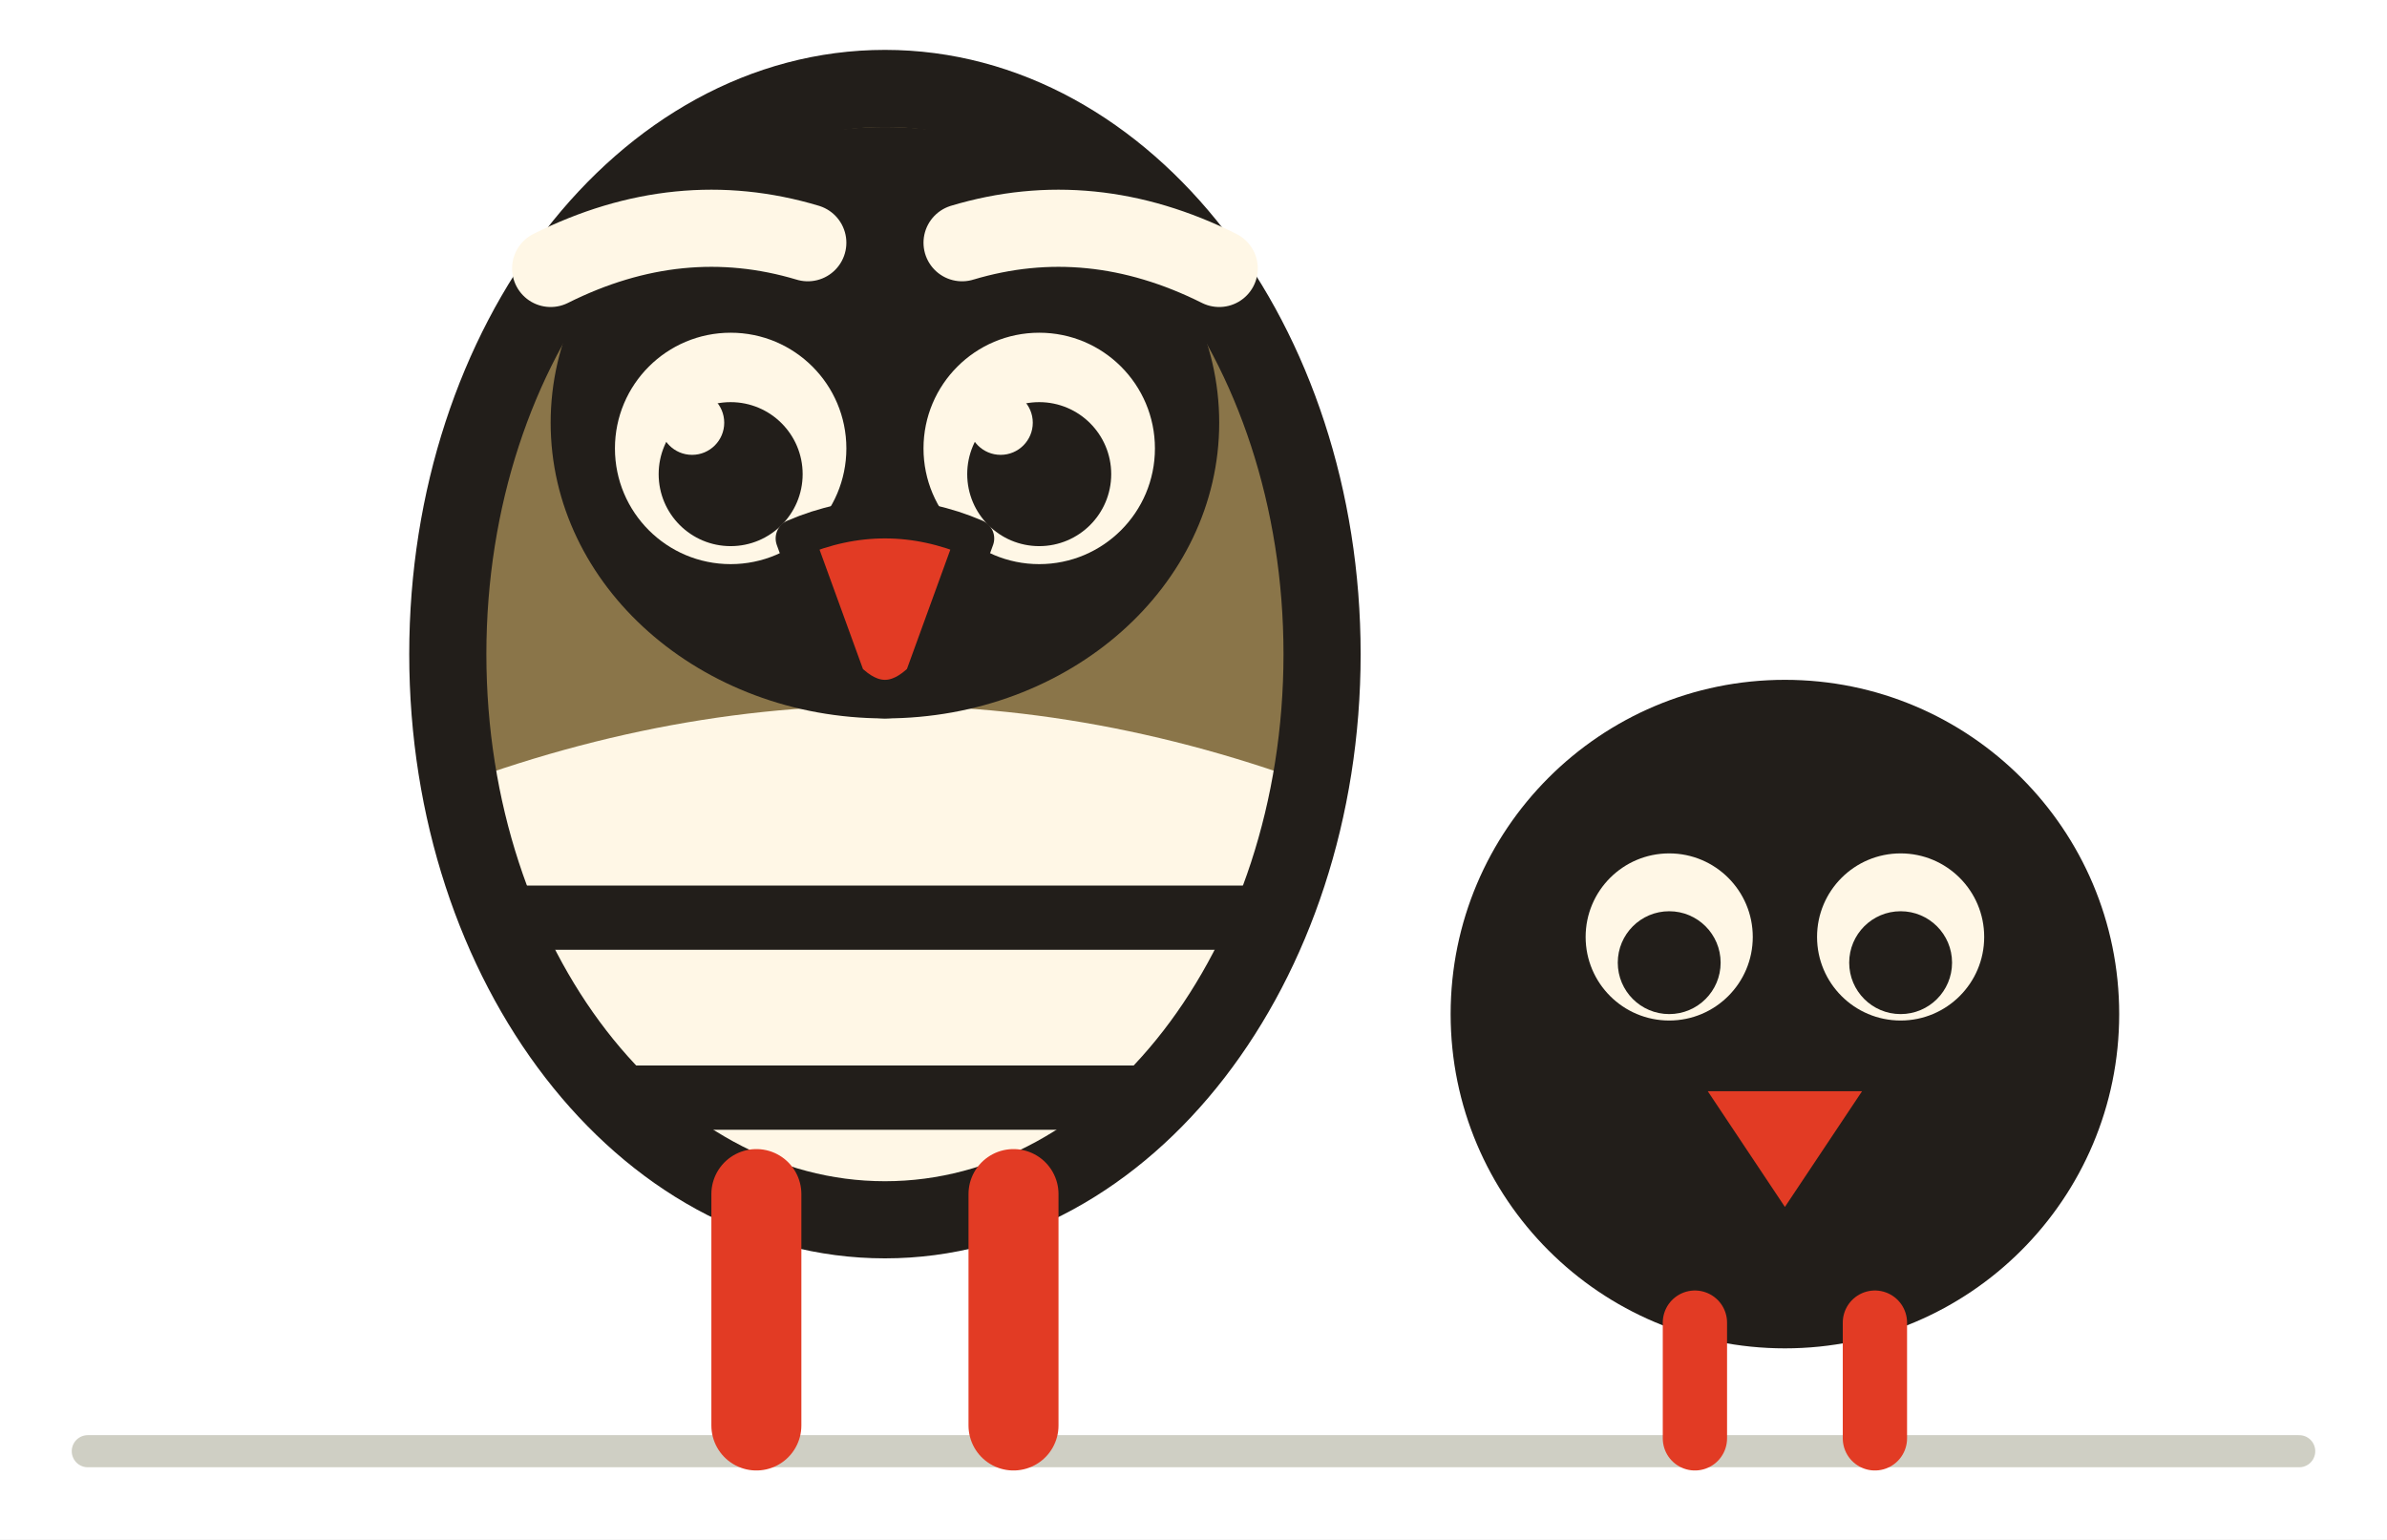
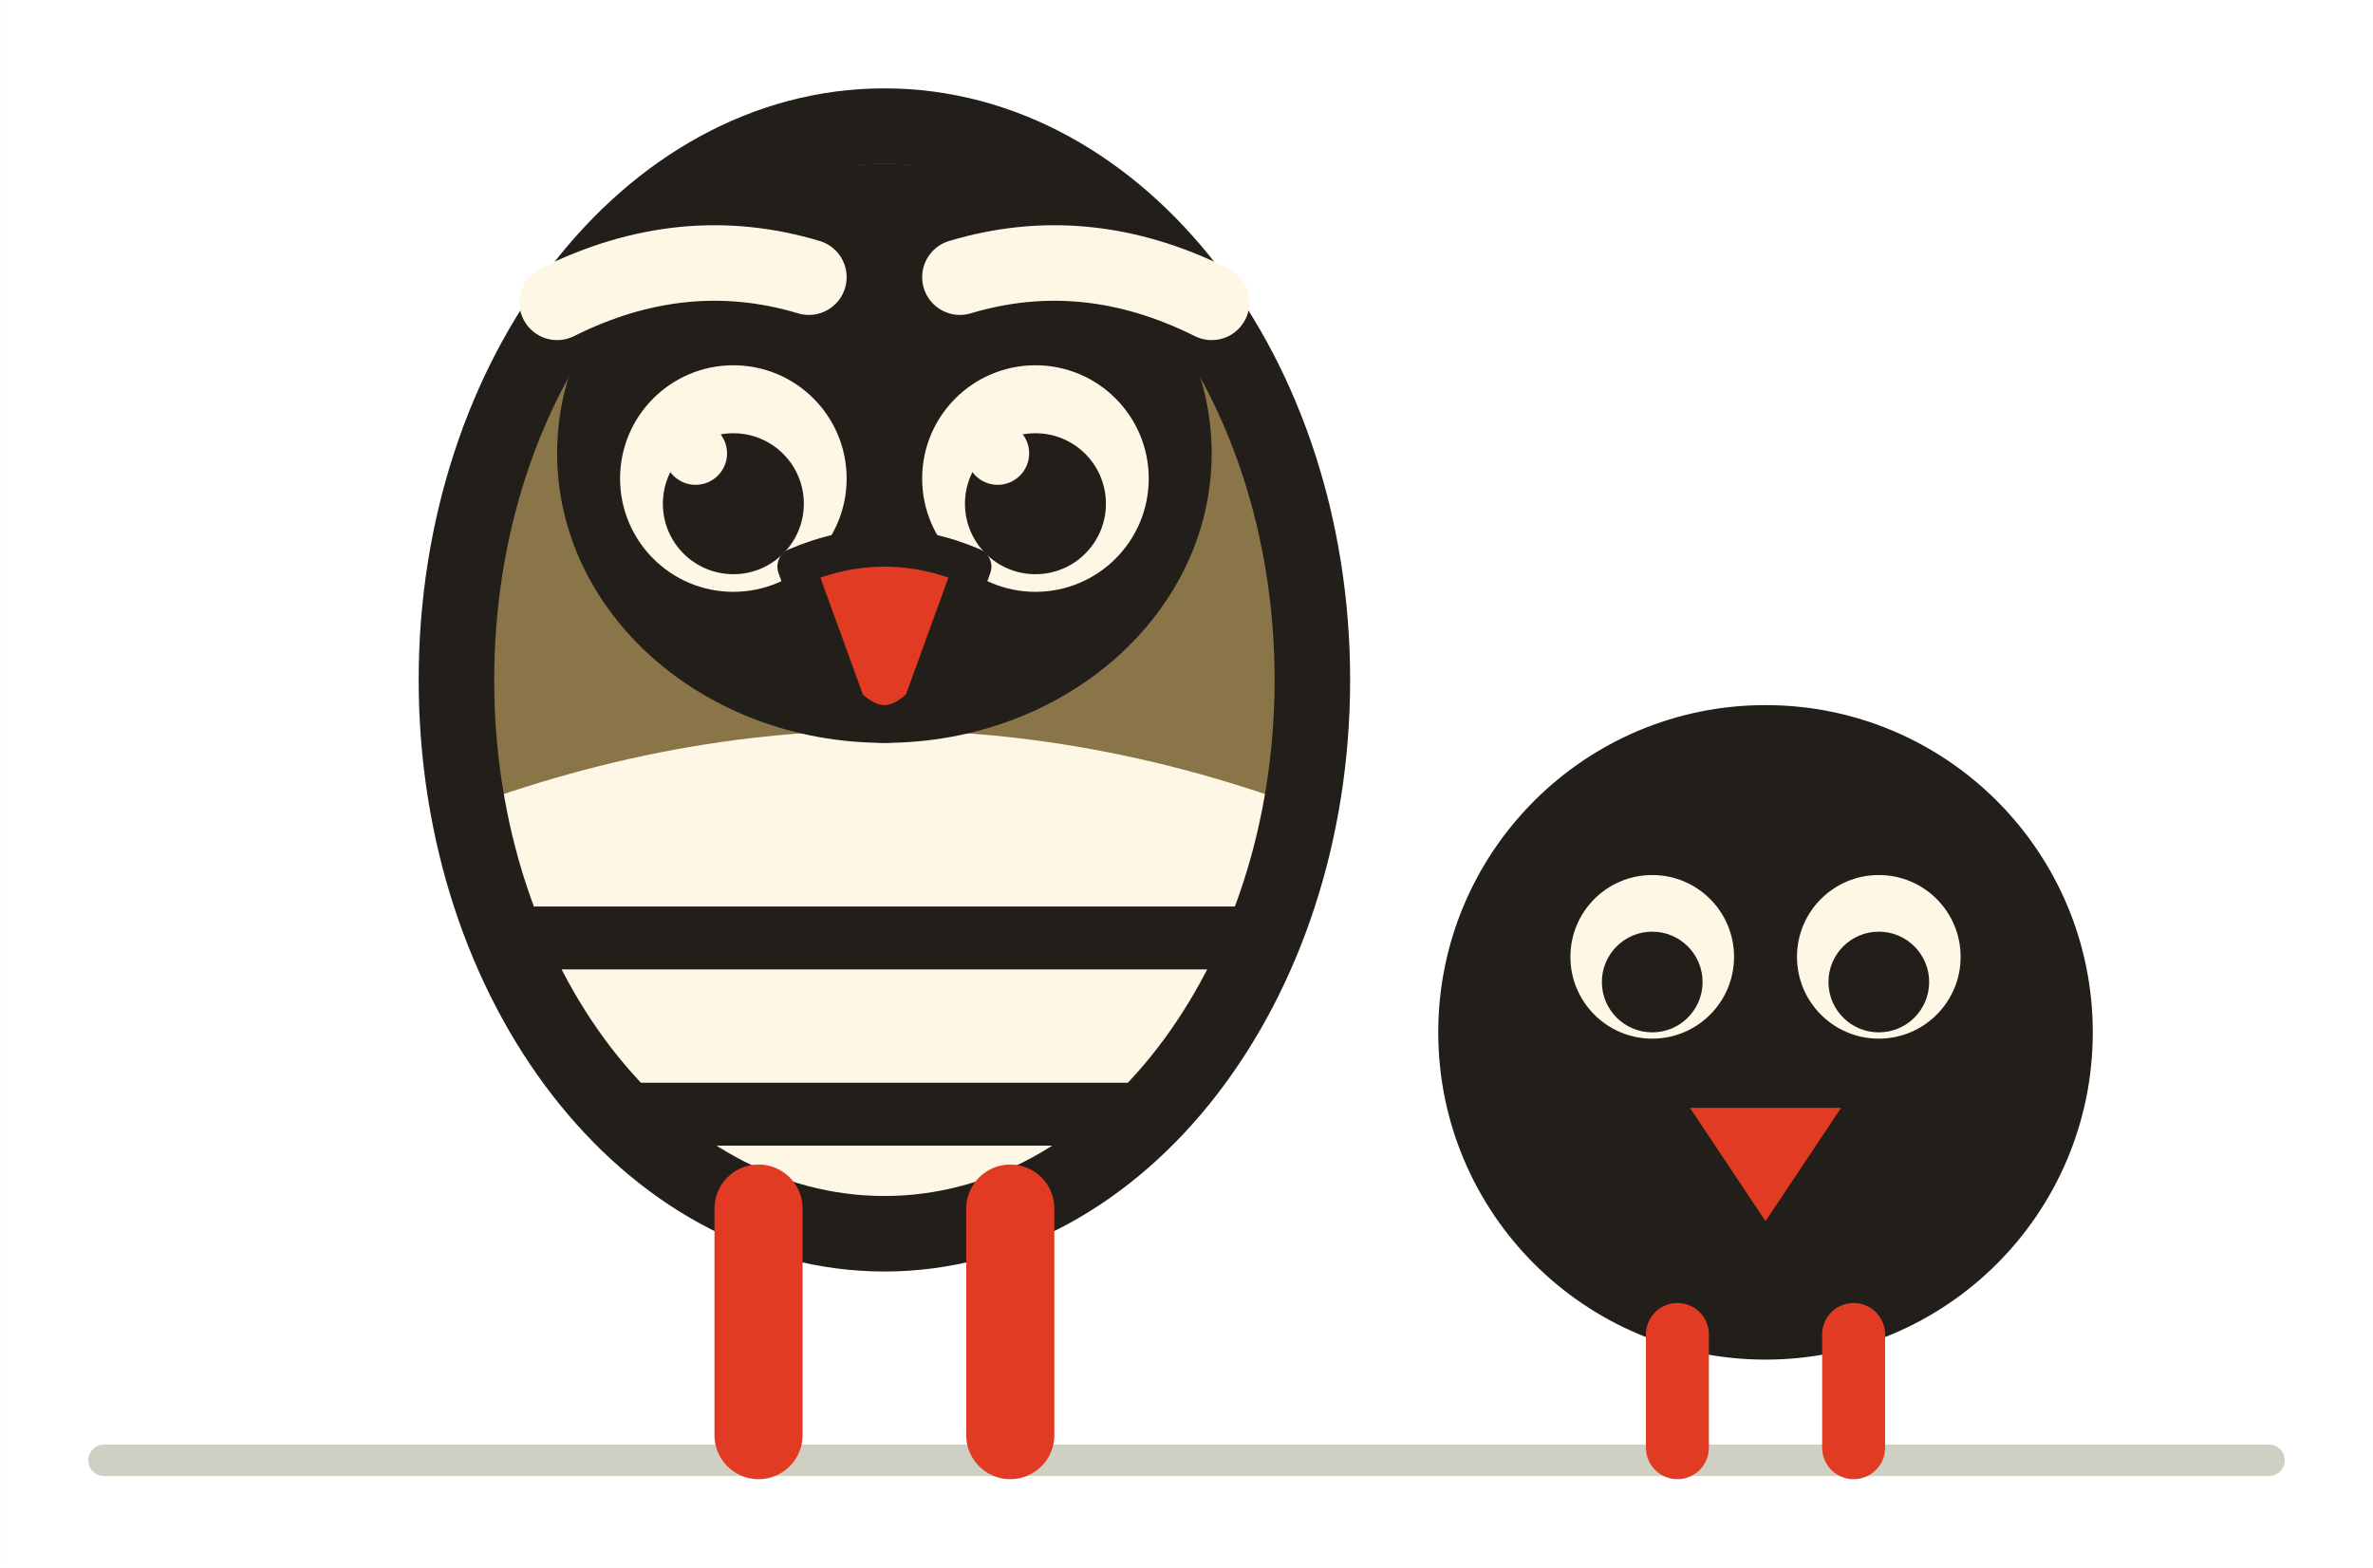
- <svg xmlns="http://www.w3.org/2000/svg" viewBox="7.17 55.12 185.66 119.75" width="1400" height="903">
+ <svg xmlns="http://www.w3.org/2000/svg" viewBox="5.76 51.98 188.48 124.56" width="1400" height="925">
  <defs>
    <clipPath id="pa">
      <ellipse cx="76" cy="106" rx="34" ry="44" />
    </clipPath>
  </defs>
-   <rect id="bg" x="7.17" y="55.12" width="185.66" height="119.75" fill="#FFFFFF" />
+   <rect id="bg" x="5.76" y="51.98" width="188.48" height="124.56" fill="#FFFFFF" />
  <path d="M14,168 L186,168" stroke="#CFCFC4" stroke-width="2.5" stroke-linecap="round" />
  <g>
    <ellipse cx="76" cy="106" rx="34" ry="44" fill="#8A7549" />
    <g clip-path="url(#pa)">
      <path d="M38,118 Q76,102 114,118 L114,156 L38,156 Z" fill="#FFF7E6" />
      <g fill="#221E1A">
        <rect x="38" y="124" width="76" height="5" rx="2.5" />
        <rect x="38" y="138" width="76" height="5" rx="2.5" />
      </g>
    </g>
    <ellipse cx="76" cy="106" rx="34" ry="44" fill="none" stroke="#221E1A" stroke-width="6" />
    <ellipse cx="76" cy="88" rx="26" ry="23" fill="#221E1A" />
    <g stroke="#FFF7E6" stroke-width="6" stroke-linecap="round" fill="none">
      <path d="M70,74 Q60,71 50,76" />
      <path d="M82,74 Q92,71 102,76" />
    </g>
    <circle cx="64" cy="90" r="9" fill="#FFF7E6" />
    <circle cx="88" cy="90" r="9" fill="#FFF7E6" />
    <circle cx="64" cy="92" r="5.6" fill="#221E1A" />
    <circle cx="88" cy="92" r="5.6" fill="#221E1A" />
    <circle cx="61" cy="88" r="2.5" fill="#FFF7E6" />
    <circle cx="85" cy="88" r="2.5" fill="#FFF7E6" />
    <path d="M69,97 Q76,94 83,97 L79,108 Q76,111 73,108 Z" fill="#E23B24" stroke="#221E1A" stroke-width="3" stroke-linejoin="round" />
    <g stroke="#E23B24" stroke-width="7" stroke-linecap="round">
      <path d="M66,148 L66,166" />
      <path d="M86,148 L86,166" />
    </g>
  </g>
  <g>
    <circle cx="146" cy="134" r="26" fill="#221E1A" />
    <circle cx="137" cy="128" r="6.5" fill="#FFF7E6" />
    <circle cx="155" cy="128" r="6.5" fill="#FFF7E6" />
    <circle cx="137" cy="130" r="4" fill="#221E1A" />
    <circle cx="155" cy="130" r="4" fill="#221E1A" />
    <path d="M140,140 L152,140 L146,149 Z" fill="#E23B24" />
    <g stroke="#E23B24" stroke-width="5" stroke-linecap="round">
      <path d="M139,158 L139,167" />
      <path d="M153,158 L153,167" />
    </g>
  </g>
</svg>
